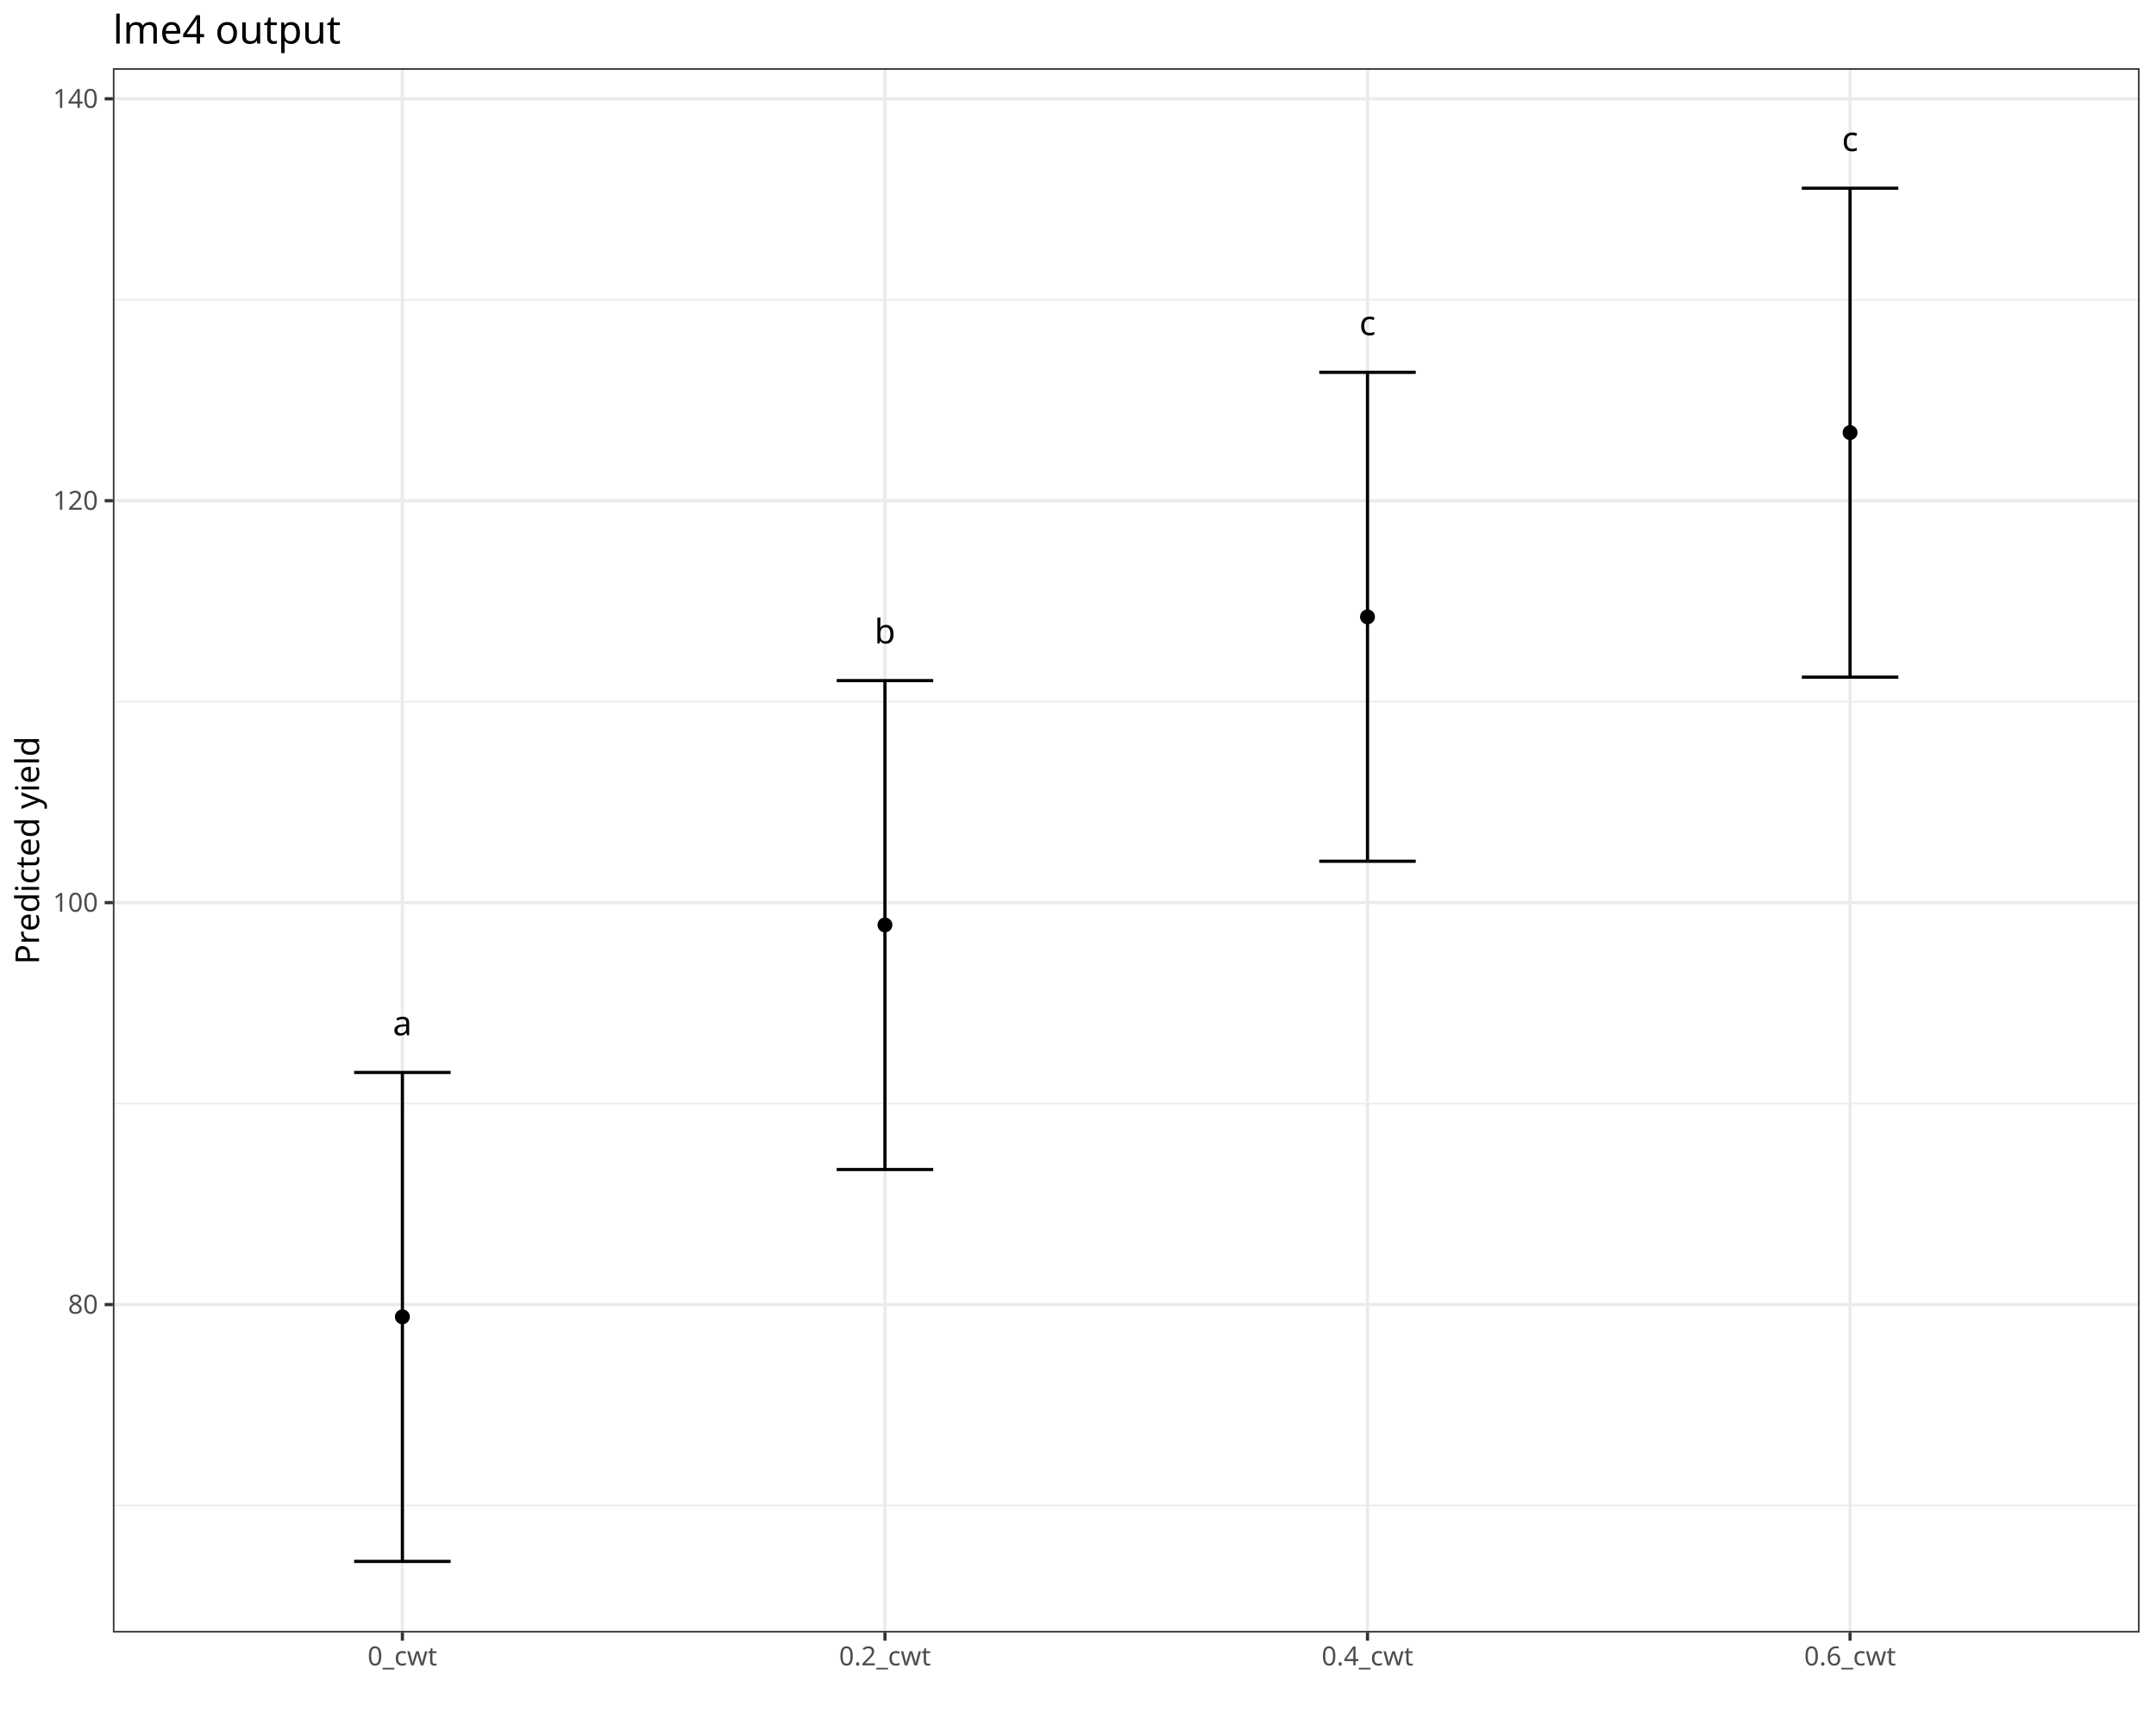
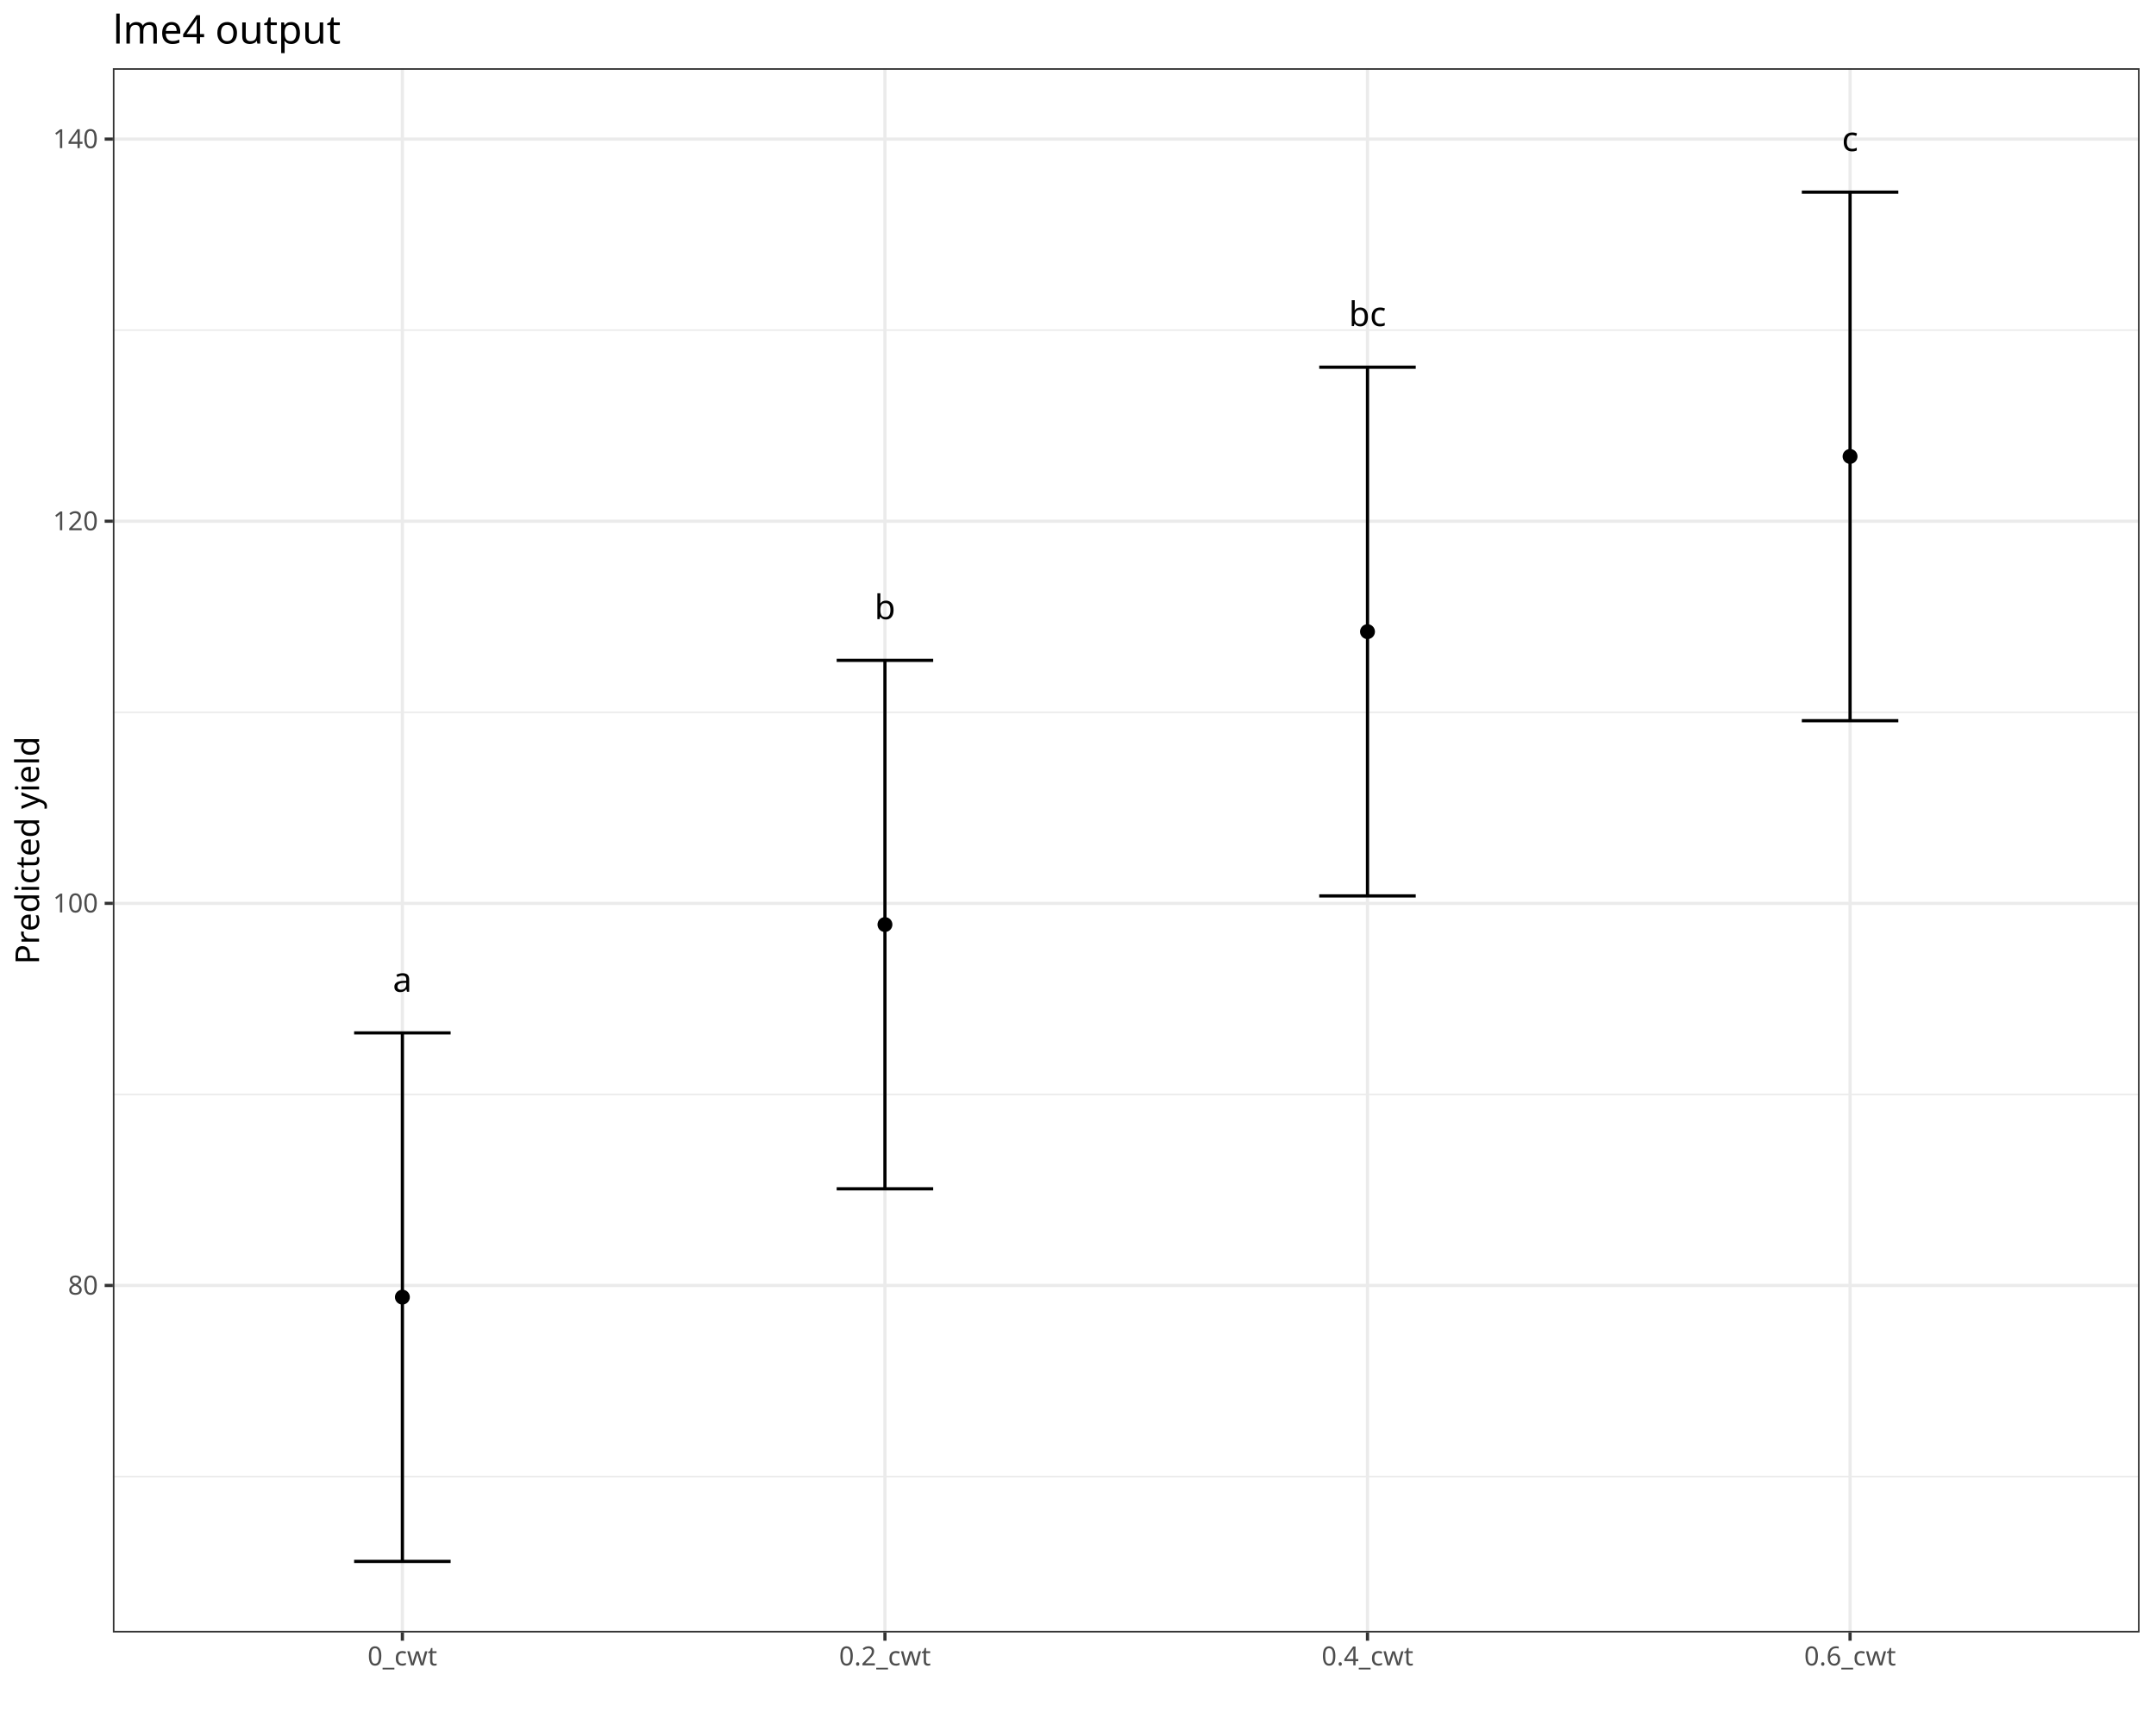
<svg xmlns="http://www.w3.org/2000/svg" class="svglite" data-engine-version="2.0" width="720.00pt" height="576.00pt" viewBox="0 0 720.00 576.00">
  <defs>
    <style type="text/css">
    .svglite line, .svglite polyline, .svglite polygon, .svglite path, .svglite rect, .svglite circle {
      fill: none;
      stroke: #000000;
      stroke-linecap: round;
      stroke-linejoin: round;
      stroke-miterlimit: 10.00;
    }
  </style>
  </defs>
  <rect width="100%" height="100%" style="stroke: none; fill: #FFFFFF;" />
  <defs>
    <clipPath id="cpMC4wMHw3MjAuMDB8MC4wMHw1NzYuMDA=">
      <rect x="0.00" y="0.00" width="720.00" height="576.00" />
    </clipPath>
  </defs>
  <g clip-path="url(#cpMC4wMHw3MjAuMDB8MC4wMHw1NzYuMDA=)">
    <rect x="0.00" y="0.00" width="720.00" height="576.00" style="stroke-width: 1.07; stroke: #FFFFFF; fill: #FFFFFF;" />
  </g>
  <defs>
    <clipPath id="cpMzcuNjl8NzE0LjUyfDIyLjc4fDU0NS4xMQ==">
      <rect x="37.69" y="22.78" width="676.83" height="522.33" />
    </clipPath>
  </defs>
  <g clip-path="url(#cpMzcuNjl8NzE0LjUyfDIyLjc4fDU0NS4xMQ==)">
    <rect x="37.69" y="22.78" width="676.83" height="522.33" style="stroke-width: 1.07; stroke: none; fill: #FFFFFF;" />
-     <polyline points="37.69,502.72 714.52,502.72 " style="stroke-width: 0.53; stroke: #EBEBEB; stroke-linecap: butt;" />
-     <polyline points="37.69,368.51 714.52,368.51 " style="stroke-width: 0.53; stroke: #EBEBEB; stroke-linecap: butt;" />
-     <polyline points="37.69,234.30 714.52,234.30 " style="stroke-width: 0.53; stroke: #EBEBEB; stroke-linecap: butt;" />
-     <polyline points="37.69,100.09 714.52,100.09 " style="stroke-width: 0.53; stroke: #EBEBEB; stroke-linecap: butt;" />
-     <polyline points="37.69,435.61 714.52,435.61 " style="stroke-width: 1.07; stroke: #EBEBEB; stroke-linecap: butt;" />
-     <polyline points="37.69,301.40 714.52,301.40 " style="stroke-width: 1.07; stroke: #EBEBEB; stroke-linecap: butt;" />
-     <polyline points="37.69,167.20 714.52,167.20 " style="stroke-width: 1.07; stroke: #EBEBEB; stroke-linecap: butt;" />
-     <polyline points="37.69,32.99 714.52,32.99 " style="stroke-width: 1.07; stroke: #EBEBEB; stroke-linecap: butt;" />
+     <polyline points="37.69,493.04 714.52,493.04 " style="stroke-width: 0.53; stroke: #EBEBEB; stroke-linecap: butt;" />
+     <polyline points="37.69,365.44 714.52,365.44 " style="stroke-width: 0.53; stroke: #EBEBEB; stroke-linecap: butt;" />
+     <polyline points="37.69,237.84 714.52,237.84 " style="stroke-width: 0.53; stroke: #EBEBEB; stroke-linecap: butt;" />
+     <polyline points="37.69,110.24 714.52,110.24 " style="stroke-width: 0.53; stroke: #EBEBEB; stroke-linecap: butt;" />
+     <polyline points="37.69,429.24 714.52,429.24 " style="stroke-width: 1.07; stroke: #EBEBEB; stroke-linecap: butt;" />
+     <polyline points="37.69,301.64 714.52,301.64 " style="stroke-width: 1.07; stroke: #EBEBEB; stroke-linecap: butt;" />
+     <polyline points="37.69,174.04 714.52,174.04 " style="stroke-width: 1.07; stroke: #EBEBEB; stroke-linecap: butt;" />
+     <polyline points="37.69,46.44 714.52,46.44 " style="stroke-width: 1.07; stroke: #EBEBEB; stroke-linecap: butt;" />
    <polyline points="134.38,545.11 134.38,22.78 " style="stroke-width: 1.07; stroke: #EBEBEB; stroke-linecap: butt;" />
    <polyline points="295.53,545.11 295.53,22.78 " style="stroke-width: 1.07; stroke: #EBEBEB; stroke-linecap: butt;" />
    <polyline points="456.68,545.11 456.68,22.78 " style="stroke-width: 1.07; stroke: #EBEBEB; stroke-linecap: butt;" />
    <polyline points="617.83,545.11 617.83,22.78 " style="stroke-width: 1.07; stroke: #EBEBEB; stroke-linecap: butt;" />
-     <circle cx="134.38" cy="439.71" r="2.49" style="stroke-width: 0.71; stroke: none; fill: #000000;" />
-     <circle cx="295.53" cy="308.85" r="2.49" style="stroke-width: 0.71; stroke: none; fill: #000000;" />
-     <circle cx="456.68" cy="205.98" r="2.49" style="stroke-width: 0.71; stroke: none; fill: #000000;" />
-     <circle cx="617.83" cy="144.45" r="2.49" style="stroke-width: 0.71; stroke: none; fill: #000000;" />
-     <polyline points="118.26,358.11 150.49,358.11 " style="stroke-width: 1.07; stroke-linecap: butt;" />
-     <polyline points="134.38,358.11 134.38,521.37 " style="stroke-width: 1.07; stroke-linecap: butt;" />
+     <circle cx="134.38" cy="433.13" r="2.49" style="stroke-width: 0.71; stroke: none; fill: #000000;" />
+     <circle cx="295.53" cy="308.72" r="2.49" style="stroke-width: 0.71; stroke: none; fill: #000000;" />
+     <circle cx="456.68" cy="210.92" r="2.49" style="stroke-width: 0.71; stroke: none; fill: #000000;" />
+     <circle cx="617.83" cy="152.41" r="2.49" style="stroke-width: 0.71; stroke: none; fill: #000000;" />
+     <polyline points="118.26,344.90 150.49,344.90 " style="stroke-width: 1.07; stroke-linecap: butt;" />
+     <polyline points="134.38,344.90 134.38,521.37 " style="stroke-width: 1.07; stroke-linecap: butt;" />
    <polyline points="118.26,521.37 150.49,521.37 " style="stroke-width: 1.07; stroke-linecap: butt;" />
-     <polyline points="279.41,227.26 311.64,227.26 " style="stroke-width: 1.07; stroke-linecap: butt;" />
-     <polyline points="295.53,227.26 295.53,390.52 " style="stroke-width: 1.07; stroke-linecap: butt;" />
-     <polyline points="279.41,390.52 311.64,390.52 " style="stroke-width: 1.07; stroke-linecap: butt;" />
-     <polyline points="440.56,124.32 472.79,124.32 " style="stroke-width: 1.07; stroke-linecap: butt;" />
-     <polyline points="456.68,124.32 456.68,287.58 " style="stroke-width: 1.07; stroke-linecap: butt;" />
-     <polyline points="440.56,287.58 472.79,287.58 " style="stroke-width: 1.07; stroke-linecap: butt;" />
-     <polyline points="601.72,62.85 633.95,62.85 " style="stroke-width: 1.07; stroke-linecap: butt;" />
-     <polyline points="617.83,62.85 617.83,226.11 " style="stroke-width: 1.07; stroke-linecap: butt;" />
-     <polyline points="601.72,226.11 633.95,226.11 " style="stroke-width: 1.07; stroke-linecap: butt;" />
-     <text x="134.38" y="345.70" text-anchor="middle" style="font-size: 11.38px; font-family: sans;" textLength="6.33px" lengthAdjust="spacingAndGlyphs">a</text>
-     <text x="295.53" y="214.85" text-anchor="middle" style="font-size: 11.38px; font-family: sans;" textLength="6.33px" lengthAdjust="spacingAndGlyphs">b</text>
-     <text x="456.68" y="111.91" text-anchor="middle" style="font-size: 11.38px; font-family: sans;" textLength="5.70px" lengthAdjust="spacingAndGlyphs">c</text>
+     <polyline points="279.41,220.49 311.64,220.49 " style="stroke-width: 1.07; stroke-linecap: butt;" />
+     <polyline points="295.53,220.49 295.53,396.96 " style="stroke-width: 1.07; stroke-linecap: butt;" />
+     <polyline points="279.41,396.96 311.64,396.96 " style="stroke-width: 1.07; stroke-linecap: butt;" />
+     <polyline points="440.56,122.61 472.79,122.61 " style="stroke-width: 1.07; stroke-linecap: butt;" />
+     <polyline points="456.68,122.61 456.68,299.15 " style="stroke-width: 1.07; stroke-linecap: butt;" />
+     <polyline points="440.56,299.15 472.79,299.15 " style="stroke-width: 1.07; stroke-linecap: butt;" />
+     <polyline points="601.72,64.17 633.95,64.17 " style="stroke-width: 1.07; stroke-linecap: butt;" />
+     <polyline points="617.83,64.17 617.83,240.65 " style="stroke-width: 1.07; stroke-linecap: butt;" />
+     <polyline points="601.72,240.65 633.95,240.65 " style="stroke-width: 1.07; stroke-linecap: butt;" />
+     <text x="134.38" y="331.17" text-anchor="middle" style="font-size: 11.38px; font-family: sans;" textLength="6.33px" lengthAdjust="spacingAndGlyphs">a</text>
+     <text x="295.53" y="206.75" text-anchor="middle" style="font-size: 11.38px; font-family: sans;" textLength="6.33px" lengthAdjust="spacingAndGlyphs">b</text>
+     <text x="456.68" y="108.88" text-anchor="middle" style="font-size: 11.38px; font-family: sans;" textLength="12.03px" lengthAdjust="spacingAndGlyphs">bc</text>
    <text x="617.83" y="50.44" text-anchor="middle" style="font-size: 11.38px; font-family: sans;" textLength="5.70px" lengthAdjust="spacingAndGlyphs">c</text>
    <rect x="37.69" y="22.78" width="676.83" height="522.33" style="stroke-width: 1.07; stroke: #333333;" />
  </g>
  <g clip-path="url(#cpMC4wMHw3MjAuMDB8MC4wMHw1NzYuMDA=)">
-     <text x="32.76" y="438.64" text-anchor="end" style="font-size: 8.80px; fill: #4D4D4D; font-family: sans;" textLength="9.79px" lengthAdjust="spacingAndGlyphs">80</text>
-     <text x="32.76" y="304.43" text-anchor="end" style="font-size: 8.80px; fill: #4D4D4D; font-family: sans;" textLength="14.68px" lengthAdjust="spacingAndGlyphs">100</text>
-     <text x="32.76" y="170.23" text-anchor="end" style="font-size: 8.80px; fill: #4D4D4D; font-family: sans;" textLength="14.68px" lengthAdjust="spacingAndGlyphs">120</text>
-     <text x="32.76" y="36.02" text-anchor="end" style="font-size: 8.80px; fill: #4D4D4D; font-family: sans;" textLength="14.68px" lengthAdjust="spacingAndGlyphs">140</text>
-     <polyline points="34.95,435.61 37.69,435.61 " style="stroke-width: 1.07; stroke: #333333; stroke-linecap: butt;" />
-     <polyline points="34.95,301.40 37.69,301.40 " style="stroke-width: 1.07; stroke: #333333; stroke-linecap: butt;" />
-     <polyline points="34.95,167.20 37.69,167.20 " style="stroke-width: 1.07; stroke: #333333; stroke-linecap: butt;" />
-     <polyline points="34.95,32.99 37.69,32.99 " style="stroke-width: 1.07; stroke: #333333; stroke-linecap: butt;" />
+     <text x="32.76" y="432.27" text-anchor="end" style="font-size: 8.80px; fill: #4D4D4D; font-family: sans;" textLength="9.79px" lengthAdjust="spacingAndGlyphs">80</text>
+     <text x="32.76" y="304.67" text-anchor="end" style="font-size: 8.80px; fill: #4D4D4D; font-family: sans;" textLength="14.68px" lengthAdjust="spacingAndGlyphs">100</text>
+     <text x="32.76" y="177.07" text-anchor="end" style="font-size: 8.80px; fill: #4D4D4D; font-family: sans;" textLength="14.68px" lengthAdjust="spacingAndGlyphs">120</text>
+     <text x="32.76" y="49.46" text-anchor="end" style="font-size: 8.80px; fill: #4D4D4D; font-family: sans;" textLength="14.68px" lengthAdjust="spacingAndGlyphs">140</text>
+     <polyline points="34.95,429.24 37.69,429.24 " style="stroke-width: 1.07; stroke: #333333; stroke-linecap: butt;" />
+     <polyline points="34.95,301.64 37.69,301.64 " style="stroke-width: 1.07; stroke: #333333; stroke-linecap: butt;" />
+     <polyline points="34.95,174.04 37.69,174.04 " style="stroke-width: 1.07; stroke: #333333; stroke-linecap: butt;" />
+     <polyline points="34.95,46.44 37.69,46.44 " style="stroke-width: 1.07; stroke: #333333; stroke-linecap: butt;" />
    <polyline points="134.38,547.85 134.38,545.11 " style="stroke-width: 1.07; stroke: #333333; stroke-linecap: butt;" />
    <polyline points="295.53,547.85 295.53,545.11 " style="stroke-width: 1.07; stroke: #333333; stroke-linecap: butt;" />
    <polyline points="456.68,547.85 456.68,545.11 " style="stroke-width: 1.07; stroke: #333333; stroke-linecap: butt;" />
    <polyline points="617.83,547.85 617.83,545.11 " style="stroke-width: 1.07; stroke: #333333; stroke-linecap: butt;" />
    <text x="134.38" y="556.10" text-anchor="middle" style="font-size: 8.80px; fill: #4D4D4D; font-family: sans;" textLength="22.99px" lengthAdjust="spacingAndGlyphs">0_cwt</text>
    <text x="295.53" y="556.10" text-anchor="middle" style="font-size: 8.80px; fill: #4D4D4D; font-family: sans;" textLength="30.33px" lengthAdjust="spacingAndGlyphs">0.2_cwt</text>
    <text x="456.68" y="556.10" text-anchor="middle" style="font-size: 8.80px; fill: #4D4D4D; font-family: sans;" textLength="30.33px" lengthAdjust="spacingAndGlyphs">0.4_cwt</text>
    <text x="617.83" y="556.10" text-anchor="middle" style="font-size: 8.80px; fill: #4D4D4D; font-family: sans;" textLength="30.33px" lengthAdjust="spacingAndGlyphs">0.6_cwt</text>
    <text transform="translate(13.05,283.95) rotate(-90)" text-anchor="middle" style="font-size: 11.00px; font-family: sans;" textLength="72.16px" lengthAdjust="spacingAndGlyphs">Predicted yield</text>
    <text x="37.69" y="14.56" style="font-size: 13.20px; font-family: sans;" textLength="68.98px" lengthAdjust="spacingAndGlyphs">lme4 output</text>
  </g>
</svg>
